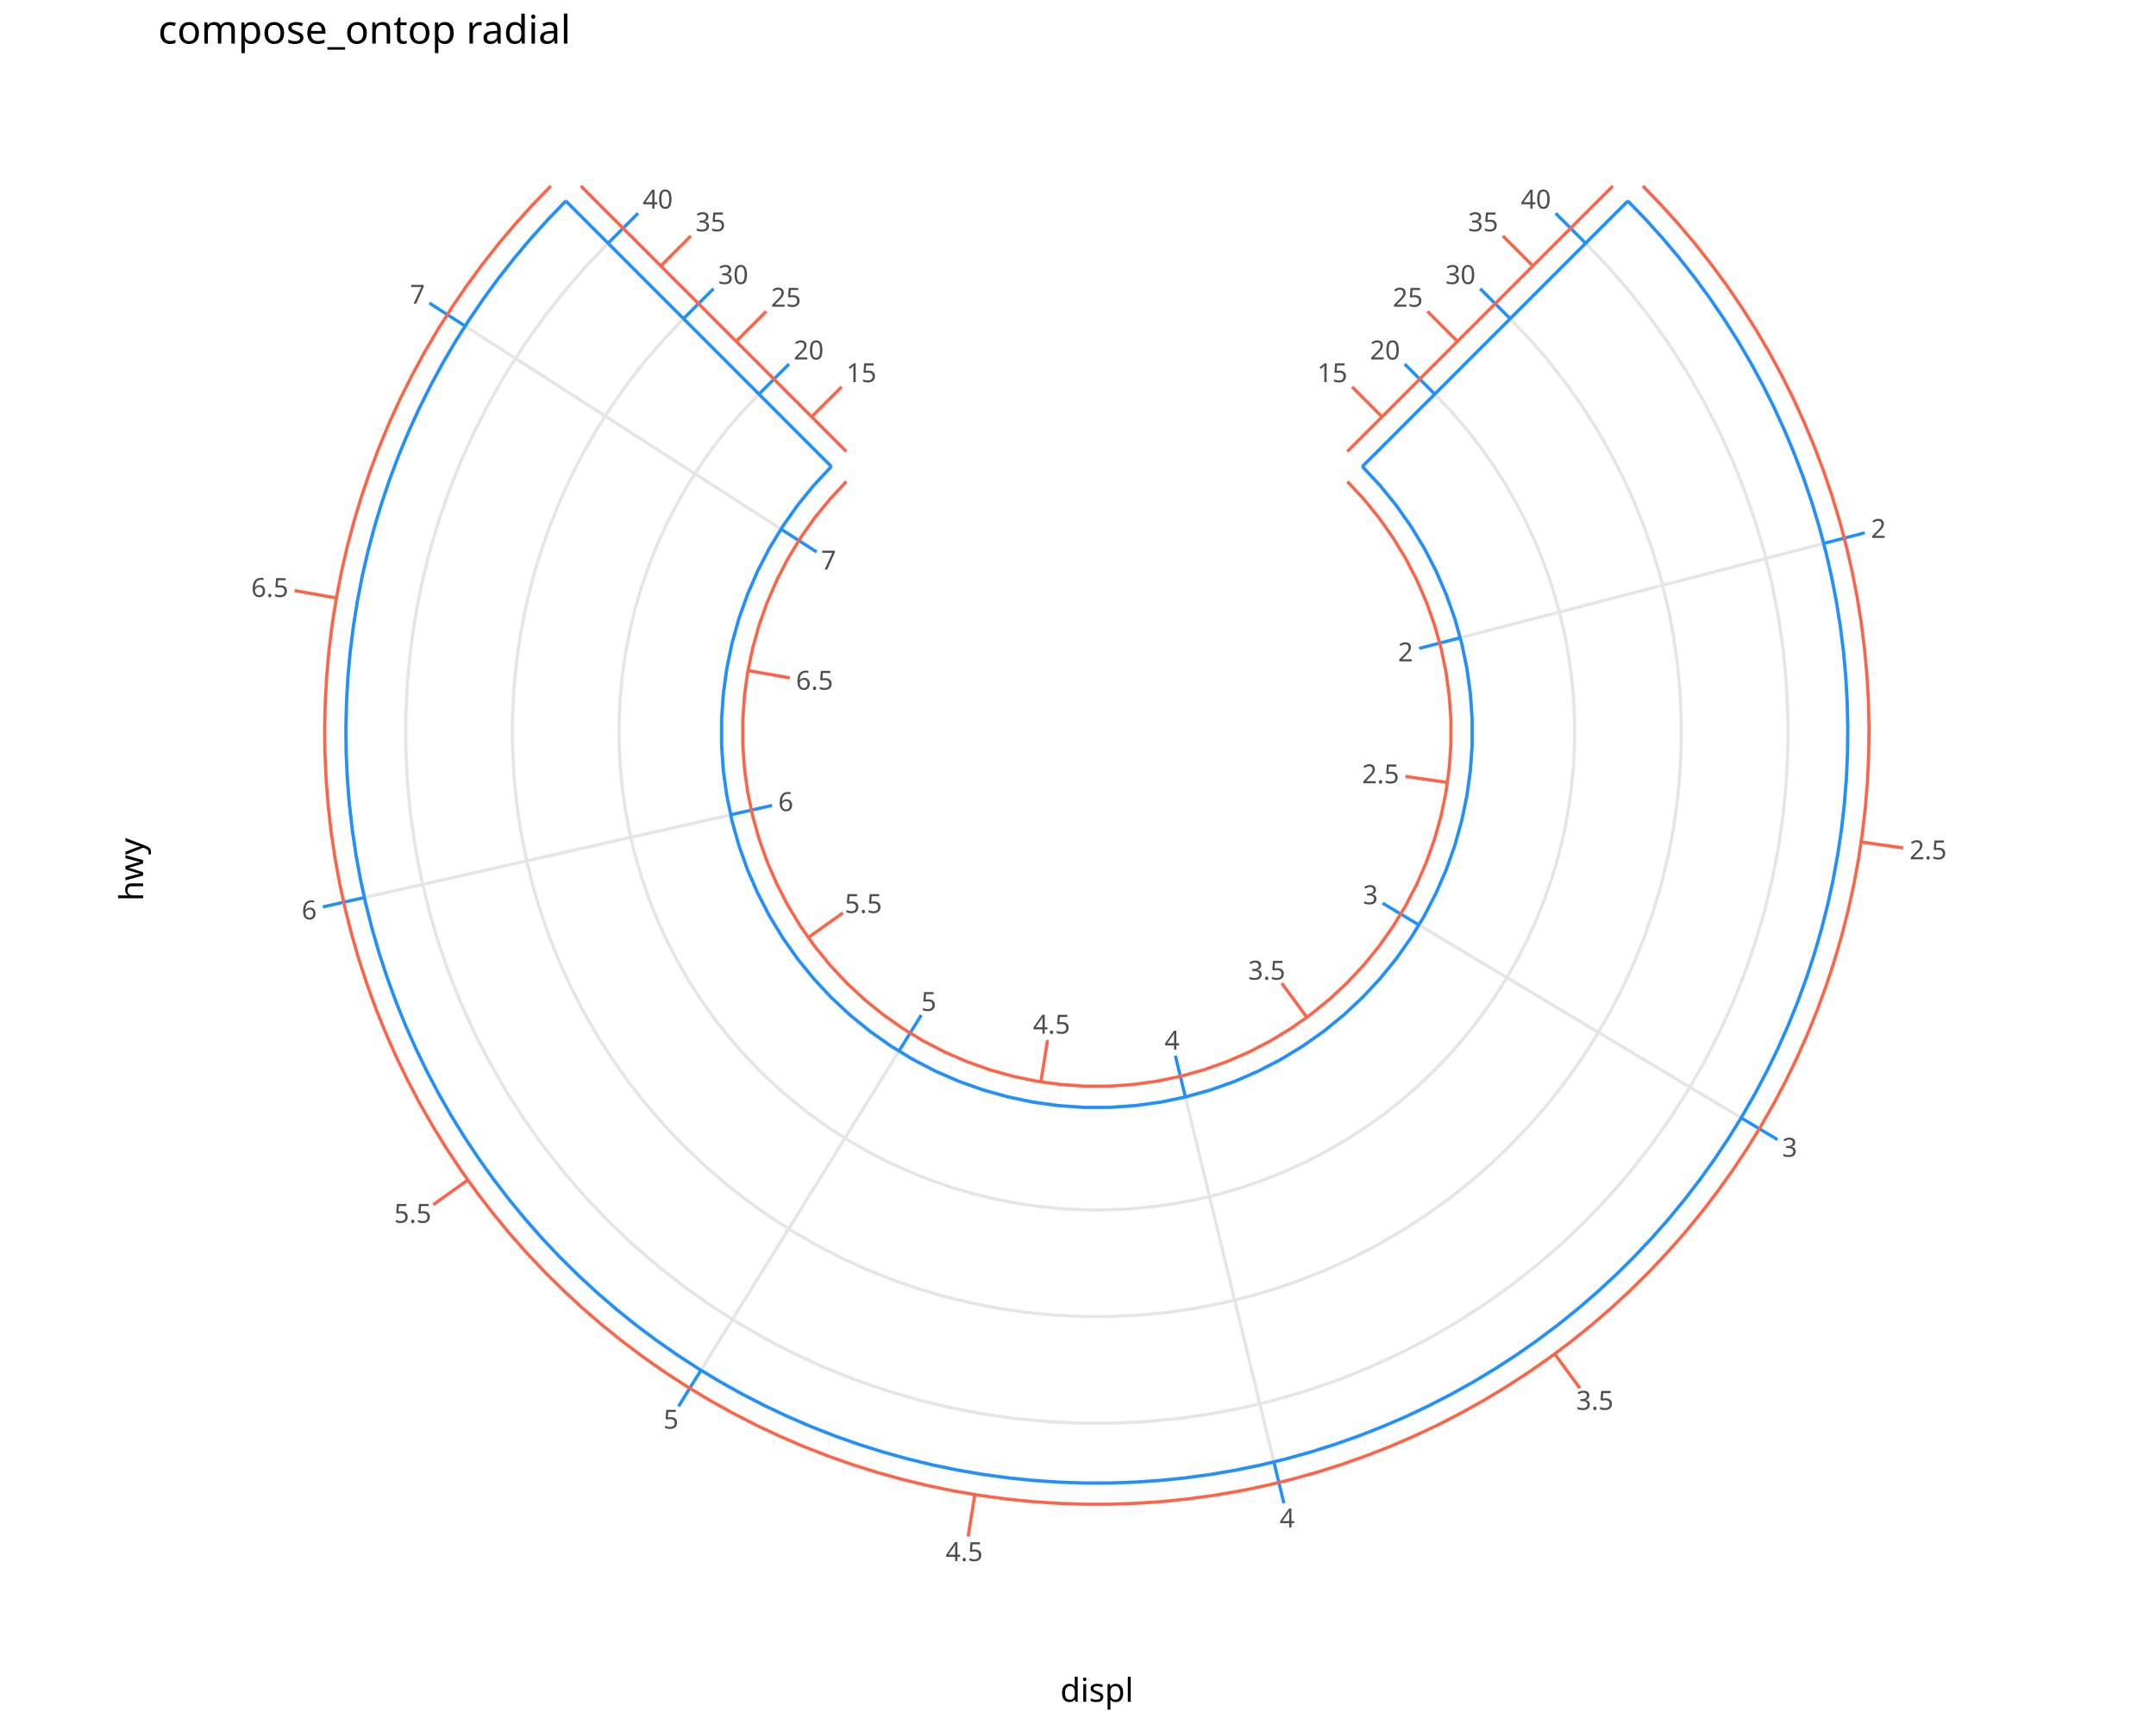
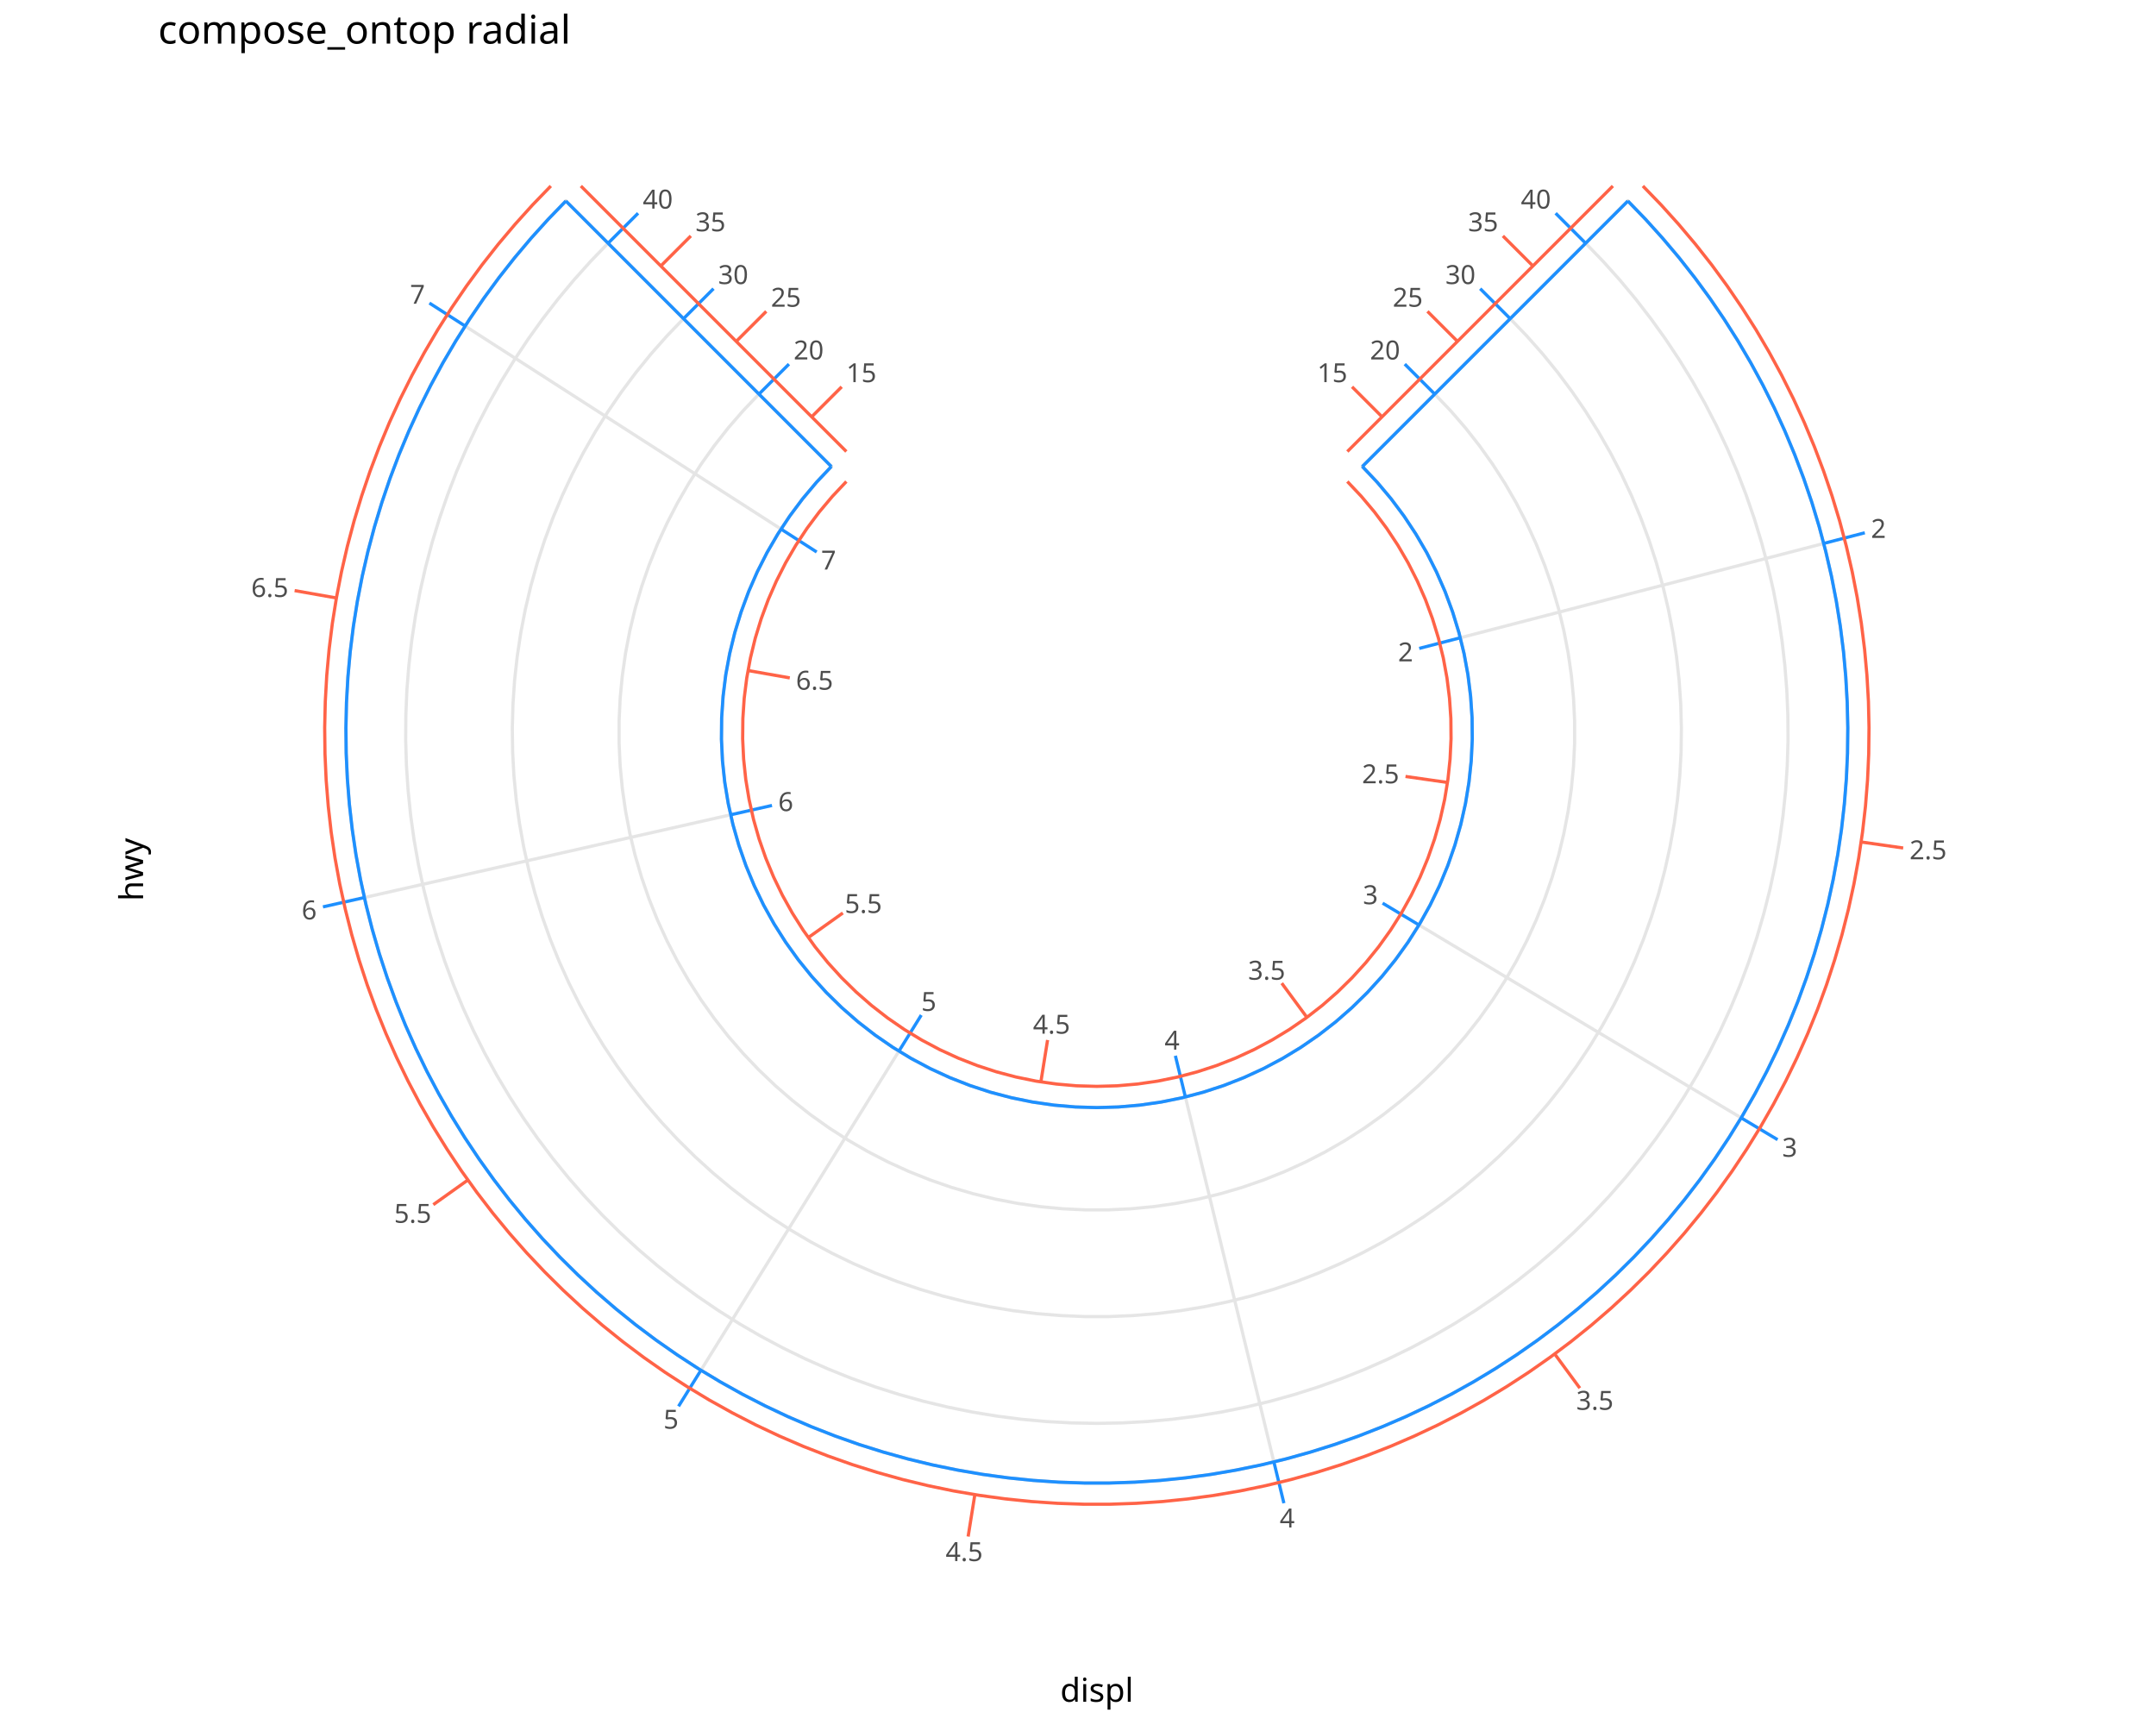
<svg xmlns="http://www.w3.org/2000/svg" class="svglite" data-engine-version="2.0" width="720.00pt" height="576.00pt" viewBox="0 0 720.00 576.00">
  <defs>
    <style type="text/css">
    .svglite line, .svglite polyline, .svglite polygon, .svglite path, .svglite rect, .svglite circle {
      fill: none;
      stroke: #000000;
      stroke-linecap: round;
      stroke-linejoin: round;
      stroke-miterlimit: 10.00;
    }
  </style>
  </defs>
  <rect width="100%" height="100%" style="stroke: none; fill: #FFFFFF;" />
  <defs>
    <clipPath id="cpMC4wMHw3MjAuMDB8MC4wMHw1NzYuMDA=">
      <rect x="0.00" y="0.00" width="720.00" height="576.00" />
    </clipPath>
  </defs>
  <g clip-path="url(#cpMC4wMHw3MjAuMDB8MC4wMHw1NzYuMDA=)">
</g>
  <defs>
    <clipPath id="cpMzQuNzR8Njg1LjI2fDAuMDB8NTc2LjAw">
      <rect x="34.74" y="0.00" width="650.51" height="576.00" />
    </clipPath>
  </defs>
  <g clip-path="url(#cpMzQuNzR8Njg1LjI2fDAuMDB8NTc2LjAw)">
    <rect x="34.74" y="0.00" width="650.51" height="576.00" style="stroke-width: 1.07; stroke: #FFFFFF; fill: #FFFFFF;" />
  </g>
  <g clip-path="url(#cpMC4wMHw3MjAuMDB8MC4wMHw1NzYuMDA=)">
-     <polygon points="188.97,67.12 195.30,73.45 201.63,79.78 207.97,86.12 214.30,92.45 220.63,98.78 226.97,105.12 233.30,111.45 239.63,117.78 245.97,124.12 252.30,130.45 258.63,136.78 264.96,143.12 271.30,149.45 277.63,155.78 271.79,162.04 266.38,168.68 261.45,175.68 257.00,182.99 253.06,190.59 249.65,198.45 246.78,206.51 244.47,214.76 242.73,223.14 241.56,231.62 240.98,240.17 240.98,248.73 241.56,257.27 242.73,265.75 244.47,274.14 246.78,282.38 249.65,290.45 253.06,298.30 257.00,305.90 261.45,313.22 266.38,320.21 271.79,326.86 277.63,333.11 283.89,338.96 290.53,344.36 297.53,349.30 304.84,353.75 312.44,357.69 320.30,361.10 328.36,363.96 336.61,366.27 344.99,368.02 353.47,369.18 362.02,369.77 370.58,369.77 379.12,369.18 387.60,368.02 395.99,366.27 404.23,363.96 412.30,361.10 420.15,357.69 427.75,353.75 435.07,349.30 442.06,344.36 448.70,338.96 454.96,333.11 460.81,326.86 466.21,320.21 471.15,313.22 475.60,305.90 479.54,298.30 482.95,290.45 485.81,282.38 488.12,274.14 489.87,265.75 491.03,257.27 491.62,248.73 491.62,240.17 491.03,231.62 489.87,223.14 488.12,214.76 485.81,206.51 482.95,198.45 479.54,190.59 475.60,182.99 471.15,175.68 466.21,168.68 460.81,162.04 454.96,155.78 461.30,149.45 467.63,143.12 473.96,136.78 480.30,130.45 486.63,124.12 492.96,117.78 499.29,111.45 505.63,105.12 511.96,98.78 518.29,92.45 524.63,86.12 530.96,79.78 537.29,73.45 543.63,67.12 549.54,73.23 555.23,79.54 560.72,86.04 565.97,92.72 571.00,99.57 575.79,106.60 580.35,113.78 584.65,121.11 588.71,128.58 592.51,136.18 596.05,143.91 599.32,151.76 602.33,159.71 605.07,167.76 607.53,175.90 609.71,184.11 611.62,192.40 613.24,200.74 614.58,209.14 615.64,217.58 616.40,226.04 616.88,234.53 617.08,243.03 616.98,251.53 616.60,260.02 615.92,268.50 614.97,276.95 613.72,285.36 612.19,293.72 610.38,302.03 608.29,310.27 605.92,318.43 603.27,326.51 600.36,334.50 597.17,342.38 593.72,350.15 590.00,357.80 586.03,365.31 581.81,372.69 577.34,379.92 572.63,387.00 567.68,393.91 562.49,400.65 557.09,407.21 551.46,413.58 545.62,419.76 539.57,425.74 533.33,431.51 526.89,437.06 520.27,442.40 513.47,447.50 506.51,452.37 499.38,457.01 492.10,461.40 484.67,465.54 477.11,469.42 469.42,473.05 461.61,476.41 453.70,479.51 445.68,482.34 437.57,484.89 429.38,487.17 421.11,489.17 412.79,490.88 404.41,492.32 395.98,493.47 387.53,494.33 379.04,494.91 370.55,495.20 362.05,495.20 353.55,494.91 345.07,494.33 336.61,493.47 328.19,492.32 319.81,490.88 311.48,489.17 303.22,487.17 295.03,484.89 286.92,482.34 278.90,479.51 270.98,476.41 263.17,473.05 255.48,469.42 247.92,465.54 240.50,461.40 233.21,457.01 226.09,452.37 219.12,447.50 212.32,442.40 205.70,437.06 199.26,431.51 193.02,425.74 186.97,419.76 181.13,413.58 175.51,407.21 170.10,400.65 164.92,393.91 159.97,387.00 155.25,379.92 150.78,372.69 146.56,365.31 142.59,357.80 138.88,350.15 135.42,342.38 132.24,334.50 129.32,326.51 126.67,318.43 124.30,310.27 122.21,302.03 120.40,293.72 118.87,285.36 117.63,276.95 116.67,268.50 116.00,260.02 115.61,251.53 115.52,243.03 115.71,234.53 116.19,226.04 116.96,217.58 118.01,209.14 119.35,200.74 120.97,192.40 122.88,184.11 125.06,175.90 127.53,167.76 130.26,159.71 133.27,151.76 136.55,143.91 140.09,136.18 143.89,128.58 147.94,121.11 152.25,113.78 156.80,106.60 161.59,99.57 166.62,92.72 171.88,86.04 177.36,79.54 183.06,73.23 " style="stroke-width: 1.07; stroke: #CCCCCC; fill: none;" />
-     <polyline points="487.67,212.96 609.04,181.46 " style="stroke-width: 1.07; stroke: #E5E5E5; stroke-linecap: butt;" />
-     <polyline points="473.88,308.86 581.47,373.27 " style="stroke-width: 1.07; stroke: #E5E5E5; stroke-linecap: butt;" />
-     <polyline points="395.86,366.30 425.42,488.16 " style="stroke-width: 1.07; stroke: #E5E5E5; stroke-linecap: butt;" />
-     <polyline points="300.19,351.00 234.08,457.54 " style="stroke-width: 1.07; stroke: #E5E5E5; stroke-linecap: butt;" />
-     <polyline points="243.99,272.07 121.67,299.70 " style="stroke-width: 1.07; stroke: #E5E5E5; stroke-linecap: butt;" />
-     <polyline points="260.81,176.66 155.32,108.86 " style="stroke-width: 1.07; stroke: #E5E5E5; stroke-linecap: butt;" />
+     <polygon points="188.97,67.12 197.03,75.18 205.09,83.24 213.15,91.30 221.21,99.36 229.27,107.42 237.33,115.48 245.39,123.54 253.45,131.60 261.51,139.66 269.57,147.72 277.63,155.78 272.69,161.02 268.05,166.54 263.74,172.31 259.76,178.32 256.14,184.54 252.88,190.97 250.00,197.57 247.50,204.33 245.39,211.22 243.68,218.22 242.37,225.31 241.48,232.46 241.00,239.64 240.93,246.85 241.27,254.05 242.03,261.21 243.20,268.32 244.77,275.35 246.75,282.28 249.12,289.08 251.88,295.74 255.01,302.23 258.51,308.52 262.37,314.61 266.57,320.46 271.10,326.07 275.95,331.40 281.09,336.44 286.52,341.19 292.21,345.61 298.14,349.70 304.30,353.44 310.66,356.82 317.20,359.83 323.91,362.46 330.76,364.70 337.73,366.54 344.79,367.98 351.92,369.01 359.09,369.63 366.30,369.84 373.50,369.63 380.68,369.01 387.81,367.98 394.87,366.54 401.83,364.70 408.68,362.46 415.39,359.83 421.94,356.82 428.30,353.44 434.46,349.70 440.39,345.61 446.08,341.19 451.50,336.44 456.64,331.40 461.49,326.07 466.02,320.46 470.22,314.61 474.08,308.52 477.58,302.23 480.72,295.74 483.47,289.08 485.84,282.28 487.82,275.35 489.40,268.32 490.56,261.21 491.32,254.05 491.67,246.85 491.60,239.64 491.11,232.46 490.22,225.31 488.92,218.22 487.21,211.22 485.10,204.33 482.60,197.57 479.71,190.97 476.46,184.54 472.83,178.32 468.86,172.31 464.55,166.54 459.91,161.02 454.96,155.78 463.02,147.72 471.08,139.66 479.14,131.60 487.20,123.54 495.26,115.48 503.33,107.42 511.39,99.36 519.45,91.30 527.51,83.24 535.57,75.18 543.63,67.12 549.54,73.23 555.23,79.54 560.72,86.04 565.97,92.72 571.00,99.57 575.79,106.60 580.35,113.78 584.65,121.11 588.71,128.58 592.51,136.18 596.05,143.91 599.32,151.76 602.33,159.71 605.07,167.76 607.53,175.90 609.71,184.11 611.62,192.40 613.24,200.74 614.58,209.14 615.64,217.58 616.40,226.04 616.88,234.53 617.08,243.03 616.98,251.53 616.60,260.02 615.92,268.50 614.97,276.95 613.72,285.36 612.19,293.72 610.38,302.03 608.29,310.27 605.92,318.43 603.27,326.51 600.36,334.50 597.17,342.38 593.72,350.15 590.00,357.80 586.03,365.31 581.81,372.69 577.34,379.92 572.63,387.00 567.68,393.91 562.49,400.65 557.09,407.21 551.46,413.58 545.62,419.76 539.57,425.74 533.33,431.51 526.89,437.06 520.27,442.40 513.47,447.50 506.51,452.37 499.38,457.01 492.10,461.40 484.67,465.54 477.11,469.42 469.42,473.05 461.61,476.41 453.70,479.51 445.68,482.34 437.57,484.89 429.38,487.17 421.11,489.17 412.79,490.88 404.41,492.32 395.98,493.47 387.53,494.33 379.04,494.91 370.55,495.20 362.05,495.20 353.55,494.91 345.07,494.33 336.61,493.47 328.19,492.32 319.81,490.88 311.48,489.17 303.22,487.17 295.03,484.89 286.92,482.34 278.90,479.51 270.98,476.41 263.17,473.05 255.48,469.42 247.92,465.54 240.50,461.40 233.21,457.01 226.09,452.37 219.12,447.50 212.32,442.40 205.70,437.06 199.26,431.51 193.02,425.74 186.97,419.76 181.13,413.58 175.51,407.21 170.10,400.65 164.92,393.91 159.97,387.00 155.25,379.92 150.78,372.69 146.56,365.31 142.59,357.80 138.88,350.15 135.42,342.38 132.24,334.50 129.32,326.51 126.67,318.43 124.30,310.27 122.21,302.03 120.40,293.72 118.87,285.36 117.63,276.95 116.67,268.50 116.00,260.02 115.61,251.53 115.52,243.03 115.71,234.53 116.19,226.04 116.96,217.58 118.01,209.14 119.35,200.74 120.97,192.40 122.88,184.11 125.06,175.90 127.53,167.76 130.26,159.71 133.27,151.76 136.55,143.91 140.09,136.18 143.89,128.58 147.94,121.11 152.25,113.78 156.80,106.60 161.59,99.57 166.62,92.72 171.88,86.04 177.36,79.54 183.06,73.23 " style="stroke-width: 1.07; stroke: #CCCCCC; fill: none;" />
    <polyline points="479.14,131.60 484.39,137.10 489.36,142.84 494.05,148.81 498.46,155.00 502.57,161.39 506.37,167.96 509.85,174.72 513.00,181.62 515.82,188.68 518.31,195.85 520.45,203.14 522.24,210.52 523.68,217.98 524.76,225.50 525.48,233.06 525.84,240.65 525.84,248.25 525.48,255.83 524.76,263.39 523.68,270.91 522.24,278.37 520.45,285.75 518.31,293.04 515.82,300.22 513.00,307.27 509.85,314.18 506.37,320.93 502.57,327.51 498.46,333.90 494.05,340.09 489.36,346.06 484.39,351.80 479.14,357.29 473.65,362.54 467.91,367.51 461.94,372.21 455.75,376.61 449.36,380.72 442.78,384.52 436.03,388.00 429.12,391.15 422.07,393.97 414.89,396.46 407.60,398.60 400.22,400.39 392.76,401.83 385.24,402.91 377.68,403.63 370.09,403.99 362.50,403.99 354.91,403.63 347.35,402.91 339.83,401.83 332.37,400.39 324.99,398.60 317.70,396.46 310.53,393.97 303.47,391.15 296.56,388.00 289.81,384.52 283.24,380.72 276.85,376.61 270.66,372.21 264.69,367.51 258.95,362.54 253.45,357.29 248.21,351.80 243.23,346.06 238.54,340.09 234.13,333.90 230.03,327.51 226.23,320.93 222.75,314.18 219.59,307.27 216.77,300.22 214.28,293.04 212.14,285.75 210.35,278.37 208.92,270.91 207.84,263.39 207.11,255.83 206.75,248.25 206.75,240.65 207.11,233.06 207.84,225.50 208.92,217.98 210.35,210.52 212.14,203.14 214.28,195.85 216.77,188.68 219.59,181.62 222.75,174.72 226.23,167.96 230.03,161.39 234.13,155.00 238.54,148.81 243.23,142.84 248.21,137.10 253.45,131.60 " style="stroke-width: 1.07; stroke: #E5E5E5; stroke-linecap: butt;" />
-     <polyline points="504.33,106.41 510.74,113.14 516.83,120.16 522.57,127.46 527.96,135.03 532.99,142.85 537.63,150.89 541.89,159.15 545.75,167.60 549.20,176.23 552.24,185.01 554.86,193.92 557.05,202.95 558.81,212.08 560.13,221.27 561.01,230.52 561.45,239.80 561.45,249.09 561.01,258.37 560.13,267.62 558.81,276.82 557.05,285.94 554.86,294.97 552.24,303.89 549.20,312.67 545.75,321.29 541.89,329.74 537.63,338.00 532.99,346.05 527.96,353.87 522.57,361.43 516.83,368.74 510.74,375.76 504.33,382.48 497.61,388.89 490.59,394.98 483.28,400.72 475.71,406.11 467.90,411.14 459.85,415.78 451.59,420.04 443.14,423.90 434.52,427.35 425.74,430.39 416.82,433.01 407.79,435.20 398.67,436.96 389.47,438.28 380.22,439.16 370.94,439.60 361.65,439.60 352.37,439.16 343.12,438.28 333.92,436.96 324.80,435.20 315.77,433.01 306.86,430.39 298.08,427.35 289.45,423.90 281.00,420.04 272.74,415.78 264.69,411.14 256.88,406.11 249.31,400.72 242.01,394.98 234.99,388.89 228.26,382.48 221.85,375.76 215.76,368.74 210.02,361.43 204.63,353.87 199.61,346.05 194.96,338.00 190.71,329.74 186.85,321.29 183.39,312.67 180.35,303.89 177.74,294.97 175.55,285.94 173.79,276.82 172.46,267.62 171.58,258.37 171.14,249.09 171.14,239.80 171.58,230.52 172.46,221.27 173.79,212.08 175.55,202.95 177.74,193.92 180.35,185.01 183.39,176.23 186.85,167.60 190.71,159.15 194.96,150.89 199.61,142.85 204.63,135.03 210.02,127.46 215.76,120.16 221.85,113.14 228.26,106.41 " style="stroke-width: 1.07; stroke: #E5E5E5; stroke-linecap: butt;" />
-     <polyline points="529.52,81.22 537.10,89.17 544.30,97.48 551.09,106.11 557.46,115.06 563.40,124.30 568.90,133.82 573.93,143.59 578.49,153.58 582.58,163.78 586.17,174.16 589.27,184.70 591.86,195.38 593.94,206.17 595.50,217.04 596.54,227.98 597.07,238.95 597.07,249.94 596.54,260.91 595.50,271.85 593.94,282.73 591.86,293.51 589.27,304.19 586.17,314.73 582.58,325.12 578.49,335.32 573.93,345.31 568.90,355.07 563.40,364.59 557.46,373.83 551.09,382.78 544.30,391.42 537.10,399.72 529.52,407.67 521.57,415.25 513.27,422.45 504.63,429.24 495.68,435.61 486.44,441.55 476.92,447.05 467.16,452.08 457.17,456.64 446.97,460.73 436.58,464.32 426.04,467.42 415.36,470.01 404.58,472.09 393.70,473.65 382.76,474.69 371.79,475.22 360.80,475.22 349.83,474.69 338.89,473.65 328.02,472.09 317.23,470.01 306.55,467.42 296.01,464.32 285.63,460.73 275.43,456.64 265.43,452.08 255.67,447.05 246.15,441.55 236.91,435.61 227.96,429.24 219.33,422.45 211.02,415.25 203.07,407.67 195.49,399.72 188.30,391.42 181.50,382.78 175.13,373.83 169.19,364.59 163.70,355.07 158.66,345.31 154.10,335.32 150.02,325.12 146.42,314.73 143.33,304.19 140.74,293.51 138.66,282.73 137.09,271.85 136.05,260.91 135.53,249.94 135.53,238.95 136.05,227.98 137.09,217.04 138.66,206.17 140.74,195.38 143.33,184.70 146.42,174.16 150.02,163.78 154.10,153.58 158.66,143.59 163.70,133.82 169.19,124.30 175.13,115.06 181.50,106.11 188.30,97.48 195.49,89.17 203.07,81.22 " style="stroke-width: 1.07; stroke: #E5E5E5; stroke-linecap: butt;" />
+     <polyline points="504.33,106.41 509.87,112.18 515.17,118.17 520.22,124.38 525.01,130.79 529.53,137.38 533.78,144.16 537.75,151.10 541.43,158.21 544.81,165.45 547.90,172.83 550.68,180.33 553.15,187.94 555.31,195.64 557.15,203.43 558.67,211.28 559.87,219.19 560.74,227.14 561.29,235.12 561.50,243.11 561.40,251.11 560.96,259.10 560.19,267.06 559.11,274.99 557.69,282.86 555.96,290.67 553.91,298.40 551.54,306.04 548.86,313.57 545.87,321.00 542.59,328.29 539.01,335.44 535.13,342.44 530.98,349.27 526.54,355.93 521.84,362.40 516.88,368.67 511.66,374.74 506.21,380.58 500.51,386.20 494.59,391.58 488.46,396.71 482.12,401.59 475.58,406.20 468.86,410.54 461.97,414.61 454.92,418.38 447.72,421.87 440.39,425.05 432.92,427.94 425.35,430.51 417.68,432.78 409.92,434.72 402.09,436.35 394.20,437.66 386.26,438.64 378.29,439.29 370.30,439.62 362.30,439.62 354.31,439.29 346.33,438.64 338.40,437.66 330.50,436.35 322.67,434.72 314.91,432.78 307.24,430.51 299.67,427.94 292.21,425.05 284.87,421.87 277.67,418.38 270.62,414.61 263.73,410.54 257.01,406.20 250.48,401.59 244.14,396.71 238.00,391.58 232.08,386.20 226.39,380.58 220.93,374.74 215.71,368.67 210.75,362.40 206.05,355.93 201.62,349.27 197.46,342.44 193.59,335.44 190.01,328.29 186.72,321.00 183.73,313.57 181.06,306.04 178.69,298.40 176.63,290.67 174.90,282.86 173.49,274.99 172.40,267.06 171.63,259.10 171.20,251.11 171.09,243.11 171.31,235.12 171.85,227.14 172.73,219.19 173.92,211.28 175.44,203.43 177.28,195.64 179.44,187.94 181.91,180.33 184.69,172.83 187.78,165.45 191.17,158.21 194.85,151.10 198.81,144.16 203.06,137.38 207.59,130.79 212.38,124.38 217.42,118.17 222.72,112.18 228.26,106.41 " style="stroke-width: 1.07; stroke: #E5E5E5; stroke-linecap: butt;" />
+     <polyline points="529.52,81.22 535.33,87.24 540.92,93.47 546.27,99.90 551.39,106.52 556.27,113.32 560.90,120.29 565.27,127.42 569.38,134.71 573.22,142.14 576.80,149.71 580.09,157.40 583.10,165.21 585.83,173.12 588.27,181.12 590.42,189.20 592.28,197.36 593.84,205.58 595.10,213.86 596.05,222.17 596.71,230.51 597.06,238.87 597.12,247.24 596.86,255.60 596.31,263.95 595.45,272.27 594.29,280.56 592.83,288.80 591.08,296.98 589.02,305.09 586.68,313.12 584.05,321.06 581.13,328.90 577.92,336.63 574.44,344.24 570.69,351.72 566.67,359.06 562.38,366.25 557.84,373.27 553.05,380.13 548.01,386.81 542.73,393.30 537.22,399.60 531.48,405.69 525.53,411.57 519.37,417.23 513.01,422.66 506.45,427.86 499.71,432.82 492.80,437.53 485.72,441.99 478.48,446.19 471.09,450.12 463.57,453.79 455.92,457.17 448.15,460.28 440.28,463.11 432.30,465.64 424.24,467.89 416.11,469.84 407.91,471.50 399.65,472.86 391.35,473.92 383.02,474.68 374.66,475.13 366.30,475.28 357.93,475.13 349.58,474.68 341.24,473.92 332.94,472.86 324.69,471.50 316.49,469.84 308.35,467.89 300.29,465.64 292.32,463.11 284.44,460.28 276.67,457.17 269.02,453.79 261.50,450.12 254.11,446.19 246.88,441.99 239.80,437.53 232.88,432.82 226.14,427.86 219.59,422.66 213.22,417.23 207.06,411.57 201.11,405.69 195.38,399.60 189.87,393.30 184.59,386.81 179.55,380.13 174.75,373.27 170.21,366.25 165.92,359.06 161.90,351.72 158.15,344.24 154.67,336.63 151.47,328.90 148.55,321.06 145.91,313.12 143.57,305.09 141.52,296.98 139.76,288.80 138.30,280.56 137.14,272.27 136.29,263.95 135.73,255.60 135.48,247.24 135.53,238.87 135.88,230.51 136.54,222.17 137.50,213.86 138.76,205.58 140.31,197.36 142.17,189.20 144.32,181.12 146.76,173.12 149.49,165.21 152.50,157.40 155.80,149.71 159.37,142.14 163.21,134.71 167.32,127.42 171.70,120.29 176.32,113.32 181.20,106.52 186.32,99.90 191.68,93.47 197.26,87.24 203.07,81.22 " style="stroke-width: 1.07; stroke: #E5E5E5; stroke-linecap: butt;" />
+     <polyline points="487.67,212.96 498.70,210.09 509.74,207.23 520.77,204.37 531.81,201.50 542.84,198.64 553.87,195.78 564.91,192.91 575.94,190.05 586.97,187.19 598.01,184.33 609.04,181.46 " style="stroke-width: 1.07; stroke: #E5E5E5; stroke-linecap: butt;" />
+     <polyline points="473.88,308.86 483.66,314.71 493.44,320.57 503.22,326.42 513.00,332.28 522.78,338.14 532.56,343.99 542.34,349.85 552.12,355.70 561.90,361.56 571.68,367.41 581.47,373.27 " style="stroke-width: 1.07; stroke: #E5E5E5; stroke-linecap: butt;" />
+     <polyline points="395.86,366.30 398.55,377.38 401.23,388.46 403.92,399.54 406.61,410.62 409.30,421.69 411.98,432.77 414.67,443.85 417.36,454.93 420.05,466.01 422.73,477.08 425.42,488.16 " style="stroke-width: 1.07; stroke: #E5E5E5; stroke-linecap: butt;" />
+     <polyline points="300.19,351.00 294.18,360.68 288.17,370.37 282.16,380.05 276.15,389.74 270.14,399.43 264.13,409.11 258.12,418.80 252.11,428.49 246.10,438.17 240.09,447.86 234.08,457.54 " style="stroke-width: 1.07; stroke: #E5E5E5; stroke-linecap: butt;" />
+     <polyline points="243.99,272.07 232.87,274.58 221.75,277.10 210.63,279.61 199.51,282.12 188.39,284.63 177.27,287.14 166.15,289.65 155.03,292.16 143.91,294.67 132.79,297.19 121.67,299.70 " style="stroke-width: 1.07; stroke: #E5E5E5; stroke-linecap: butt;" />
+     <polyline points="260.81,176.66 251.22,170.49 241.63,164.33 232.04,158.17 222.45,152.00 212.86,145.84 203.27,139.68 193.68,133.51 184.09,127.35 174.50,121.19 164.91,115.03 155.32,108.86 " style="stroke-width: 1.07; stroke: #E5E5E5; stroke-linecap: butt;" />
    <polyline points="543.63,67.12 549.54,73.23 555.23,79.54 560.72,86.04 565.97,92.72 571.00,99.57 575.79,106.60 580.35,113.78 584.65,121.11 588.71,128.58 592.51,136.18 596.05,143.91 599.32,151.76 602.33,159.71 605.07,167.76 607.53,175.90 609.71,184.11 611.62,192.40 613.24,200.74 614.58,209.14 615.64,217.58 616.40,226.04 616.88,234.53 617.08,243.03 616.98,251.53 616.60,260.02 615.92,268.50 614.97,276.95 613.72,285.36 612.19,293.72 610.38,302.03 608.29,310.27 605.92,318.43 603.27,326.51 600.36,334.50 597.17,342.38 593.72,350.15 590.00,357.80 586.03,365.31 581.81,372.69 577.34,379.92 572.63,387.00 567.68,393.91 562.49,400.65 557.09,407.21 551.46,413.58 545.62,419.76 539.57,425.74 533.33,431.51 526.89,437.06 520.27,442.40 513.47,447.50 506.51,452.37 499.38,457.01 492.10,461.40 484.67,465.54 477.11,469.42 469.42,473.05 461.61,476.41 453.70,479.51 445.68,482.34 437.57,484.89 429.38,487.17 421.11,489.17 412.79,490.88 404.41,492.32 395.98,493.47 387.53,494.33 379.04,494.91 370.55,495.20 362.05,495.20 353.55,494.91 345.07,494.33 336.61,493.47 328.19,492.32 319.81,490.88 311.48,489.17 303.22,487.17 295.03,484.89 286.92,482.34 278.90,479.51 270.98,476.41 263.17,473.05 255.48,469.42 247.92,465.54 240.50,461.40 233.21,457.01 226.09,452.37 219.12,447.50 212.32,442.40 205.70,437.06 199.26,431.51 193.02,425.74 186.97,419.76 181.13,413.58 175.51,407.21 170.10,400.65 164.92,393.91 159.97,387.00 155.25,379.92 150.78,372.69 146.56,365.31 142.59,357.80 138.88,350.15 135.42,342.38 132.24,334.50 129.32,326.51 126.67,318.43 124.30,310.27 122.21,302.03 120.40,293.72 118.87,285.36 117.63,276.95 116.67,268.50 116.00,260.02 115.61,251.53 115.52,243.03 115.71,234.53 116.19,226.04 116.96,217.58 118.01,209.14 119.35,200.74 120.97,192.40 122.88,184.11 125.06,175.90 127.53,167.76 130.26,159.71 133.27,151.76 136.55,143.91 140.09,136.18 143.89,128.58 147.94,121.11 152.25,113.78 156.80,106.60 161.59,99.57 166.62,92.72 171.88,86.04 177.36,79.54 183.06,73.23 188.97,67.12 " style="stroke-width: 1.07; stroke: #1E90FF; stroke-linecap: butt;" />
    <polyline points="622.76,177.90 609.04,181.46 " style="stroke-width: 1.07; stroke: #1E90FF; stroke-linecap: butt;" />
    <polyline points="593.63,380.55 581.47,373.27 " style="stroke-width: 1.07; stroke: #1E90FF; stroke-linecap: butt;" />
    <polyline points="428.76,501.94 425.42,488.16 " style="stroke-width: 1.07; stroke: #1E90FF; stroke-linecap: butt;" />
    <polyline points="226.60,469.59 234.08,457.54 " style="stroke-width: 1.07; stroke: #1E90FF; stroke-linecap: butt;" />
    <polyline points="107.85,302.82 121.67,299.70 " style="stroke-width: 1.07; stroke: #1E90FF; stroke-linecap: butt;" />
    <polyline points="143.40,101.20 155.32,108.86 " style="stroke-width: 1.07; stroke: #1E90FF; stroke-linecap: butt;" />
    <text x="624.80" y="179.62" style="font-size: 8.80px; fill: #4D4D4D; font-family: sans;" textLength="4.89px" lengthAdjust="spacingAndGlyphs">2</text>
    <text x="595.16" y="386.26" style="font-size: 8.80px; fill: #4D4D4D; font-family: sans;" textLength="4.89px" lengthAdjust="spacingAndGlyphs">3</text>
    <text x="429.86" y="510.04" text-anchor="middle" style="font-size: 8.80px; fill: #4D4D4D; font-family: sans;" textLength="4.89px" lengthAdjust="spacingAndGlyphs">4</text>
    <text x="226.61" y="477.05" text-anchor="end" style="font-size: 8.80px; fill: #4D4D4D; font-family: sans;" textLength="4.89px" lengthAdjust="spacingAndGlyphs">5</text>
    <text x="105.77" y="307.00" text-anchor="end" style="font-size: 8.80px; fill: #4D4D4D; font-family: sans;" textLength="4.89px" lengthAdjust="spacingAndGlyphs">6</text>
    <text x="141.95" y="101.41" text-anchor="end" style="font-size: 8.80px; fill: #4D4D4D; font-family: sans;" textLength="4.89px" lengthAdjust="spacingAndGlyphs">7</text>
    <polyline points="548.64,62.11 554.71,68.39 560.57,74.88 566.21,81.56 571.62,88.43 576.79,95.48 581.71,102.70 586.40,110.08 590.82,117.62 594.99,125.30 598.90,133.12 602.54,141.07 605.91,149.14 609.00,157.32 611.81,165.59 614.35,173.96 616.59,182.41 618.55,190.93 620.22,199.51 621.60,208.14 622.68,216.82 623.47,225.52 623.97,234.25 624.16,242.99 624.06,251.73 623.67,260.46 622.98,269.18 621.99,277.87 620.71,286.51 619.14,295.11 617.28,303.65 615.13,312.13 612.69,320.52 609.97,328.83 606.97,337.04 603.69,345.15 600.14,353.13 596.33,361.00 592.24,368.73 587.90,376.32 583.30,383.75 578.46,391.03 573.37,398.13 568.04,405.06 562.48,411.81 556.69,418.36 550.69,424.72 544.47,430.86 538.05,436.80 531.43,442.51 524.62,447.99 517.63,453.24 510.47,458.25 503.14,463.01 495.65,467.53 488.02,471.78 480.24,475.78 472.33,479.51 464.31,482.97 456.16,486.15 447.92,489.06 439.58,491.68 431.16,494.03 422.66,496.08 414.10,497.85 405.48,499.32 396.82,500.50 388.13,501.39 379.40,501.98 370.67,502.28 361.93,502.28 353.19,501.98 344.47,501.39 335.77,500.50 327.11,499.32 318.49,497.85 309.93,496.08 301.43,494.03 293.01,491.68 284.67,489.06 276.43,486.15 268.29,482.97 260.26,479.51 252.35,475.78 244.58,471.78 236.94,467.53 229.45,463.01 222.12,458.25 214.96,453.24 207.97,447.99 201.16,442.51 194.54,436.80 188.12,430.86 181.91,424.72 175.90,418.36 170.12,411.81 164.56,405.06 159.23,398.13 154.14,391.03 149.29,383.75 144.69,376.32 140.35,368.73 136.27,361.00 132.45,353.13 128.90,345.15 125.62,337.04 122.62,328.83 119.90,320.52 117.47,312.13 115.32,303.65 113.45,295.11 111.88,286.51 110.60,277.87 109.62,269.18 108.92,260.46 108.53,251.73 108.43,242.99 108.63,234.25 109.12,225.52 109.91,216.82 110.99,208.14 112.37,199.51 114.04,190.93 116.00,182.41 118.25,173.96 120.78,165.59 123.59,157.32 126.69,149.14 130.05,141.07 133.69,133.12 137.60,125.30 141.77,117.62 146.20,110.08 150.88,102.70 155.81,95.48 160.98,88.43 166.38,81.56 172.02,74.88 177.88,68.39 183.95,62.11 " style="stroke-width: 1.07; stroke: #FF6347; stroke-linecap: butt;" />
    <polyline points="635.57,283.16 621.54,281.15 " style="stroke-width: 1.07; stroke: #FF6347; stroke-linecap: butt;" />
    <polyline points="527.59,463.52 519.19,452.10 " style="stroke-width: 1.07; stroke: #FF6347; stroke-linecap: butt;" />
    <polyline points="323.31,513.07 325.55,499.08 " style="stroke-width: 1.07; stroke: #FF6347; stroke-linecap: butt;" />
    <polyline points="144.70,402.25 156.24,394.03 " style="stroke-width: 1.07; stroke: #FF6347; stroke-linecap: butt;" />
    <polyline points="98.39,197.21 112.34,199.67 " style="stroke-width: 1.07; stroke: #FF6347; stroke-linecap: butt;" />
    <text x="637.68" y="286.93" style="font-size: 8.80px; fill: #4D4D4D; font-family: sans;" textLength="12.23px" lengthAdjust="spacingAndGlyphs">2.5</text>
    <text x="526.40" y="470.75" style="font-size: 8.80px; fill: #4D4D4D; font-family: sans;" textLength="12.23px" lengthAdjust="spacingAndGlyphs">3.5</text>
    <text x="322.00" y="521.26" text-anchor="middle" style="font-size: 8.80px; fill: #4D4D4D; font-family: sans;" textLength="12.23px" lengthAdjust="spacingAndGlyphs">4.5</text>
    <text x="144.05" y="408.30" text-anchor="end" style="font-size: 8.80px; fill: #4D4D4D; font-family: sans;" textLength="12.23px" lengthAdjust="spacingAndGlyphs">5.5</text>
    <text x="96.32" y="199.33" text-anchor="end" style="font-size: 8.80px; fill: #4D4D4D; font-family: sans;" textLength="12.23px" lengthAdjust="spacingAndGlyphs">6.5</text>
-     <polyline points="454.96,155.78 460.81,162.04 466.21,168.68 471.15,175.68 475.60,182.99 479.54,190.59 482.95,198.45 485.81,206.51 488.12,214.76 489.87,223.14 491.03,231.62 491.62,240.17 491.62,248.73 491.03,257.27 489.87,265.75 488.12,274.14 485.81,282.38 482.95,290.45 479.54,298.30 475.60,305.90 471.15,313.22 466.21,320.21 460.81,326.86 454.96,333.11 448.70,338.96 442.06,344.36 435.07,349.30 427.75,353.75 420.15,357.69 412.30,361.10 404.23,363.96 395.99,366.27 387.60,368.02 379.12,369.18 370.58,369.77 362.02,369.77 353.47,369.18 344.99,368.02 336.61,366.27 328.36,363.96 320.30,361.10 312.44,357.69 304.84,353.75 297.53,349.30 290.53,344.36 283.89,338.96 277.63,333.11 271.79,326.86 266.38,320.21 261.45,313.22 257.00,305.90 253.06,298.30 249.65,290.45 246.78,282.38 244.47,274.14 242.73,265.75 241.56,257.27 240.98,248.73 240.98,240.17 241.56,231.62 242.73,223.14 244.47,214.76 246.78,206.51 249.65,198.45 253.06,190.59 257.00,182.99 261.45,175.68 266.38,168.68 271.79,162.04 277.63,155.78 " style="stroke-width: 1.07; stroke: #1E90FF; stroke-linecap: butt;" />
+     <polyline points="454.96,155.78 459.91,161.02 464.55,166.54 468.86,172.31 472.83,178.32 476.46,184.54 479.71,190.97 482.60,197.57 485.10,204.33 487.21,211.22 488.92,218.22 490.22,225.31 491.11,232.46 491.60,239.64 491.67,246.85 491.32,254.05 490.56,261.21 489.40,268.32 487.82,275.35 485.84,282.28 483.47,289.08 480.72,295.74 477.58,302.23 474.08,308.52 470.22,314.61 466.02,320.46 461.49,326.07 456.64,331.40 451.50,336.44 446.08,341.19 440.39,345.61 434.46,349.70 428.30,353.44 421.94,356.82 415.39,359.83 408.68,362.46 401.83,364.70 394.87,366.54 387.81,367.98 380.68,369.01 373.50,369.63 366.30,369.84 359.09,369.63 351.92,369.01 344.79,367.98 337.73,366.54 330.76,364.70 323.91,362.46 317.20,359.83 310.66,356.82 304.30,353.44 298.14,349.70 292.21,345.61 286.52,341.19 281.09,336.44 275.95,331.40 271.10,326.07 266.57,320.46 262.37,314.61 258.51,308.52 255.01,302.23 251.88,295.74 249.12,289.08 246.75,282.28 244.77,275.35 243.20,268.32 242.03,261.21 241.27,254.05 240.93,246.85 241.00,239.64 241.48,232.46 242.37,225.31 243.68,218.22 245.39,211.22 247.50,204.33 250.00,197.57 252.88,190.97 256.14,184.54 259.76,178.32 263.74,172.31 268.05,166.54 272.69,161.02 277.63,155.78 " style="stroke-width: 1.07; stroke: #1E90FF; stroke-linecap: butt;" />
    <polyline points="473.95,216.51 487.67,212.96 " style="stroke-width: 1.07; stroke: #1E90FF; stroke-linecap: butt;" />
    <polyline points="461.72,301.58 473.88,308.86 " style="stroke-width: 1.07; stroke: #1E90FF; stroke-linecap: butt;" />
    <polyline points="392.52,352.53 395.86,366.30 " style="stroke-width: 1.07; stroke: #1E90FF; stroke-linecap: butt;" />
    <polyline points="307.66,338.95 300.19,351.00 " style="stroke-width: 1.07; stroke: #1E90FF; stroke-linecap: butt;" />
    <polyline points="257.81,268.95 243.99,272.07 " style="stroke-width: 1.07; stroke: #1E90FF; stroke-linecap: butt;" />
    <polyline points="272.73,184.32 260.81,176.66 " style="stroke-width: 1.07; stroke: #1E90FF; stroke-linecap: butt;" />
    <text x="471.91" y="220.85" text-anchor="end" style="font-size: 8.80px; fill: #4D4D4D; font-family: sans;" textLength="4.89px" lengthAdjust="spacingAndGlyphs">2</text>
    <text x="460.19" y="301.92" text-anchor="end" style="font-size: 8.80px; fill: #4D4D4D; font-family: sans;" textLength="4.89px" lengthAdjust="spacingAndGlyphs">3</text>
    <text x="391.42" y="350.49" text-anchor="middle" style="font-size: 8.80px; fill: #4D4D4D; font-family: sans;" textLength="4.89px" lengthAdjust="spacingAndGlyphs">4</text>
    <text x="307.66" y="337.55" style="font-size: 8.80px; fill: #4D4D4D; font-family: sans;" textLength="4.89px" lengthAdjust="spacingAndGlyphs">5</text>
    <text x="259.89" y="270.83" style="font-size: 8.80px; fill: #4D4D4D; font-family: sans;" textLength="4.89px" lengthAdjust="spacingAndGlyphs">6</text>
    <text x="274.19" y="190.17" style="font-size: 8.80px; fill: #4D4D4D; font-family: sans;" textLength="4.89px" lengthAdjust="spacingAndGlyphs">7</text>
-     <polyline points="449.95,160.79 455.47,166.70 460.56,172.96 465.22,179.56 469.42,186.46 473.14,193.64 476.35,201.05 479.06,208.66 481.24,216.44 482.88,224.35 483.98,232.35 484.53,240.41 484.53,248.49 483.98,256.55 482.88,264.55 481.24,272.46 479.06,280.24 476.35,287.85 473.14,295.26 469.42,302.43 465.22,309.33 460.56,315.93 455.47,322.20 449.95,328.10 444.05,333.62 437.78,338.71 431.18,343.37 424.28,347.57 417.11,351.29 409.70,354.50 402.09,357.21 394.31,359.39 386.40,361.03 378.40,362.13 370.34,362.68 362.26,362.68 354.20,362.13 346.20,361.03 338.29,359.39 330.51,357.21 322.90,354.50 315.49,351.29 308.31,347.57 301.41,343.37 294.81,338.71 288.55,333.62 282.64,328.10 277.13,322.20 272.03,315.93 267.37,309.33 263.17,302.43 259.46,295.26 256.24,287.85 253.53,280.24 251.36,272.46 249.71,264.55 248.61,256.55 248.06,248.49 248.06,240.41 248.61,232.35 249.71,224.35 251.36,216.44 253.53,208.66 256.24,201.05 259.46,193.64 263.17,186.46 267.37,179.56 272.03,172.96 277.13,166.70 282.64,160.79 " style="stroke-width: 1.07; stroke: #FF6347; stroke-linecap: butt;" />
+     <polyline points="449.95,160.79 454.62,165.74 458.99,170.94 463.06,176.38 466.81,182.05 470.23,187.93 473.30,193.99 476.03,200.22 478.38,206.60 480.37,213.10 481.99,219.70 483.22,226.39 484.06,233.13 484.52,239.92 484.58,246.71 484.25,253.50 483.54,260.26 482.44,266.97 480.95,273.61 479.09,280.14 476.85,286.56 474.25,292.84 471.29,298.96 467.99,304.90 464.35,310.64 460.38,316.17 456.11,321.45 451.54,326.48 446.69,331.24 441.57,335.72 436.20,339.89 430.60,343.75 424.79,347.28 418.79,350.47 412.62,353.31 406.29,355.79 399.82,357.90 393.25,359.64 386.59,361.00 379.86,361.97 373.09,362.56 366.30,362.75 359.50,362.56 352.73,361.97 346.00,361.00 339.34,359.64 332.77,357.90 326.31,355.79 319.98,353.31 313.80,350.47 307.80,347.28 301.99,343.75 296.39,339.89 291.03,335.72 285.91,331.24 281.06,326.48 276.48,321.45 272.21,316.17 268.25,310.64 264.61,304.90 261.30,298.96 258.34,292.84 255.74,286.56 253.50,280.14 251.64,273.61 250.16,266.97 249.05,260.26 248.34,253.50 248.01,246.71 248.08,239.92 248.53,233.13 249.38,226.39 250.61,219.70 252.22,213.10 254.21,206.60 256.57,200.22 259.29,193.99 262.36,187.93 265.78,182.05 269.53,176.38 273.60,170.94 277.98,165.74 282.64,160.79 " style="stroke-width: 1.07; stroke: #FF6347; stroke-linecap: butt;" />
    <polyline points="469.37,259.27 483.40,261.28 " style="stroke-width: 1.07; stroke: #FF6347; stroke-linecap: butt;" />
    <polyline points="428.04,328.30 436.44,339.71 " style="stroke-width: 1.07; stroke: #FF6347; stroke-linecap: butt;" />
    <polyline points="349.84,347.27 347.60,361.27 " style="stroke-width: 1.07; stroke: #FF6347; stroke-linecap: butt;" />
    <polyline points="281.47,304.85 269.93,313.07 " style="stroke-width: 1.07; stroke: #FF6347; stroke-linecap: butt;" />
    <polyline points="263.75,226.36 249.79,223.90 " style="stroke-width: 1.07; stroke: #FF6347; stroke-linecap: butt;" />
    <text x="467.26" y="261.55" text-anchor="end" style="font-size: 8.80px; fill: #4D4D4D; font-family: sans;" textLength="12.23px" lengthAdjust="spacingAndGlyphs">2.5</text>
    <text x="429.23" y="327.13" text-anchor="end" style="font-size: 8.80px; fill: #4D4D4D; font-family: sans;" textLength="12.23px" lengthAdjust="spacingAndGlyphs">3.5</text>
    <text x="351.16" y="345.15" text-anchor="middle" style="font-size: 8.80px; fill: #4D4D4D; font-family: sans;" textLength="12.23px" lengthAdjust="spacingAndGlyphs">4.5</text>
    <text x="282.12" y="304.85" style="font-size: 8.80px; fill: #4D4D4D; font-family: sans;" textLength="12.23px" lengthAdjust="spacingAndGlyphs">5.5</text>
    <text x="265.81" y="230.30" style="font-size: 8.80px; fill: #4D4D4D; font-family: sans;" textLength="12.23px" lengthAdjust="spacingAndGlyphs">6.5</text>
-     <polyline points="454.96,155.78 461.30,149.45 467.63,143.12 473.96,136.78 480.30,130.45 486.63,124.12 492.96,117.78 499.29,111.45 505.63,105.12 511.96,98.78 518.29,92.45 524.63,86.12 530.96,79.78 537.29,73.45 543.63,67.12 " style="stroke-width: 1.07; stroke: #1E90FF; stroke-linecap: butt;" />
+     <polyline points="454.96,155.78 463.02,147.72 471.08,139.66 479.14,131.60 487.20,123.54 495.26,115.48 503.33,107.42 511.39,99.36 519.45,91.30 527.51,83.24 535.57,75.18 543.63,67.12 " style="stroke-width: 1.07; stroke: #1E90FF; stroke-linecap: butt;" />
    <polyline points="469.12,121.58 479.14,131.60 " style="stroke-width: 1.07; stroke: #1E90FF; stroke-linecap: butt;" />
    <polyline points="494.31,96.39 504.33,106.41 " style="stroke-width: 1.07; stroke: #1E90FF; stroke-linecap: butt;" />
    <polyline points="519.50,71.20 529.52,81.22 " style="stroke-width: 1.07; stroke: #1E90FF; stroke-linecap: butt;" />
    <text x="467.57" y="120.03" text-anchor="end" style="font-size: 8.80px; fill: #4D4D4D; font-family: sans;" textLength="9.79px" lengthAdjust="spacingAndGlyphs">20</text>
    <text x="492.76" y="94.84" text-anchor="end" style="font-size: 8.80px; fill: #4D4D4D; font-family: sans;" textLength="9.79px" lengthAdjust="spacingAndGlyphs">30</text>
    <text x="517.95" y="69.65" text-anchor="end" style="font-size: 8.80px; fill: #4D4D4D; font-family: sans;" textLength="9.79px" lengthAdjust="spacingAndGlyphs">40</text>
-     <polyline points="449.95,150.77 456.28,144.44 462.62,138.10 468.95,131.77 475.28,125.44 481.62,119.10 487.95,112.77 494.28,106.44 500.62,100.10 506.95,93.77 513.28,87.44 519.62,81.10 525.95,74.77 532.28,68.44 538.62,62.11 " style="stroke-width: 1.07; stroke: #FF6347; stroke-linecap: butt;" />
+     <polyline points="449.95,150.77 458.01,142.71 466.07,134.65 474.13,126.59 482.19,118.53 490.25,110.47 498.31,102.41 506.37,94.35 514.44,86.29 522.50,78.23 530.56,70.17 538.62,62.11 " style="stroke-width: 1.07; stroke: #FF6347; stroke-linecap: butt;" />
    <polyline points="451.52,129.16 461.54,139.18 " style="stroke-width: 1.07; stroke: #FF6347; stroke-linecap: butt;" />
    <polyline points="476.71,103.97 486.73,113.99 " style="stroke-width: 1.07; stroke: #FF6347; stroke-linecap: butt;" />
    <polyline points="501.89,78.78 511.92,88.81 " style="stroke-width: 1.07; stroke: #FF6347; stroke-linecap: butt;" />
    <text x="449.97" y="127.61" text-anchor="end" style="font-size: 8.80px; fill: #4D4D4D; font-family: sans;" textLength="9.79px" lengthAdjust="spacingAndGlyphs">15</text>
    <text x="475.16" y="102.42" text-anchor="end" style="font-size: 8.80px; fill: #4D4D4D; font-family: sans;" textLength="9.79px" lengthAdjust="spacingAndGlyphs">25</text>
    <text x="500.34" y="77.23" text-anchor="end" style="font-size: 8.80px; fill: #4D4D4D; font-family: sans;" textLength="9.79px" lengthAdjust="spacingAndGlyphs">35</text>
-     <polyline points="277.63,155.78 271.30,149.45 264.96,143.12 258.63,136.78 252.30,130.45 245.97,124.12 239.63,117.78 233.30,111.45 226.97,105.12 220.63,98.78 214.30,92.45 207.97,86.12 201.63,79.78 195.30,73.45 188.97,67.12 " style="stroke-width: 1.07; stroke: #1E90FF; stroke-linecap: butt;" />
+     <polyline points="277.63,155.78 269.57,147.72 261.51,139.66 253.45,131.60 245.39,123.54 237.33,115.48 229.27,107.42 221.21,99.36 213.15,91.30 205.09,83.24 197.03,75.18 188.97,67.12 " style="stroke-width: 1.07; stroke: #1E90FF; stroke-linecap: butt;" />
    <polyline points="263.47,121.58 253.45,131.60 " style="stroke-width: 1.07; stroke: #1E90FF; stroke-linecap: butt;" />
    <polyline points="238.28,96.39 228.26,106.41 " style="stroke-width: 1.07; stroke: #1E90FF; stroke-linecap: butt;" />
    <polyline points="213.09,71.20 203.07,81.22 " style="stroke-width: 1.07; stroke: #1E90FF; stroke-linecap: butt;" />
    <text x="265.02" y="120.03" style="font-size: 8.80px; fill: #4D4D4D; font-family: sans;" textLength="9.79px" lengthAdjust="spacingAndGlyphs">20</text>
    <text x="239.83" y="94.84" style="font-size: 8.80px; fill: #4D4D4D; font-family: sans;" textLength="9.79px" lengthAdjust="spacingAndGlyphs">30</text>
    <text x="214.64" y="69.65" style="font-size: 8.80px; fill: #4D4D4D; font-family: sans;" textLength="9.79px" lengthAdjust="spacingAndGlyphs">40</text>
-     <polyline points="282.64,150.77 276.31,144.44 269.98,138.10 263.64,131.77 257.31,125.44 250.98,119.10 244.64,112.77 238.31,106.44 231.98,100.10 225.64,93.77 219.31,87.44 212.98,81.10 206.64,74.77 200.31,68.44 193.98,62.11 " style="stroke-width: 1.07; stroke: #FF6347; stroke-linecap: butt;" />
+     <polyline points="282.64,150.77 274.58,142.71 266.52,134.65 258.46,126.59 250.40,118.53 242.34,110.47 234.28,102.41 226.22,94.35 218.16,86.29 210.10,78.23 202.04,70.17 193.98,62.11 " style="stroke-width: 1.07; stroke: #FF6347; stroke-linecap: butt;" />
    <polyline points="281.08,129.16 271.06,139.18 " style="stroke-width: 1.07; stroke: #FF6347; stroke-linecap: butt;" />
    <polyline points="255.89,103.97 245.87,113.99 " style="stroke-width: 1.07; stroke: #FF6347; stroke-linecap: butt;" />
    <polyline points="230.70,78.78 220.68,88.81 " style="stroke-width: 1.07; stroke: #FF6347; stroke-linecap: butt;" />
    <text x="282.63" y="127.61" style="font-size: 8.80px; fill: #4D4D4D; font-family: sans;" textLength="9.79px" lengthAdjust="spacingAndGlyphs">15</text>
    <text x="257.44" y="102.42" style="font-size: 8.80px; fill: #4D4D4D; font-family: sans;" textLength="9.79px" lengthAdjust="spacingAndGlyphs">25</text>
    <text x="232.25" y="77.23" style="font-size: 8.80px; fill: #4D4D4D; font-family: sans;" textLength="9.79px" lengthAdjust="spacingAndGlyphs">35</text>
    <text x="366.30" y="568.24" text-anchor="middle" style="font-size: 11.00px; font-family: sans;" textLength="22.62px" lengthAdjust="spacingAndGlyphs">displ</text>
    <text transform="translate(47.79,290.36) rotate(-90)" text-anchor="middle" style="font-size: 11.00px; font-family: sans;" textLength="19.57px" lengthAdjust="spacingAndGlyphs">hwy</text>
    <text x="52.82" y="14.56" style="font-size: 13.20px; font-family: sans;" textLength="129.90px" lengthAdjust="spacingAndGlyphs">compose_ontop radial</text>
  </g>
</svg>
